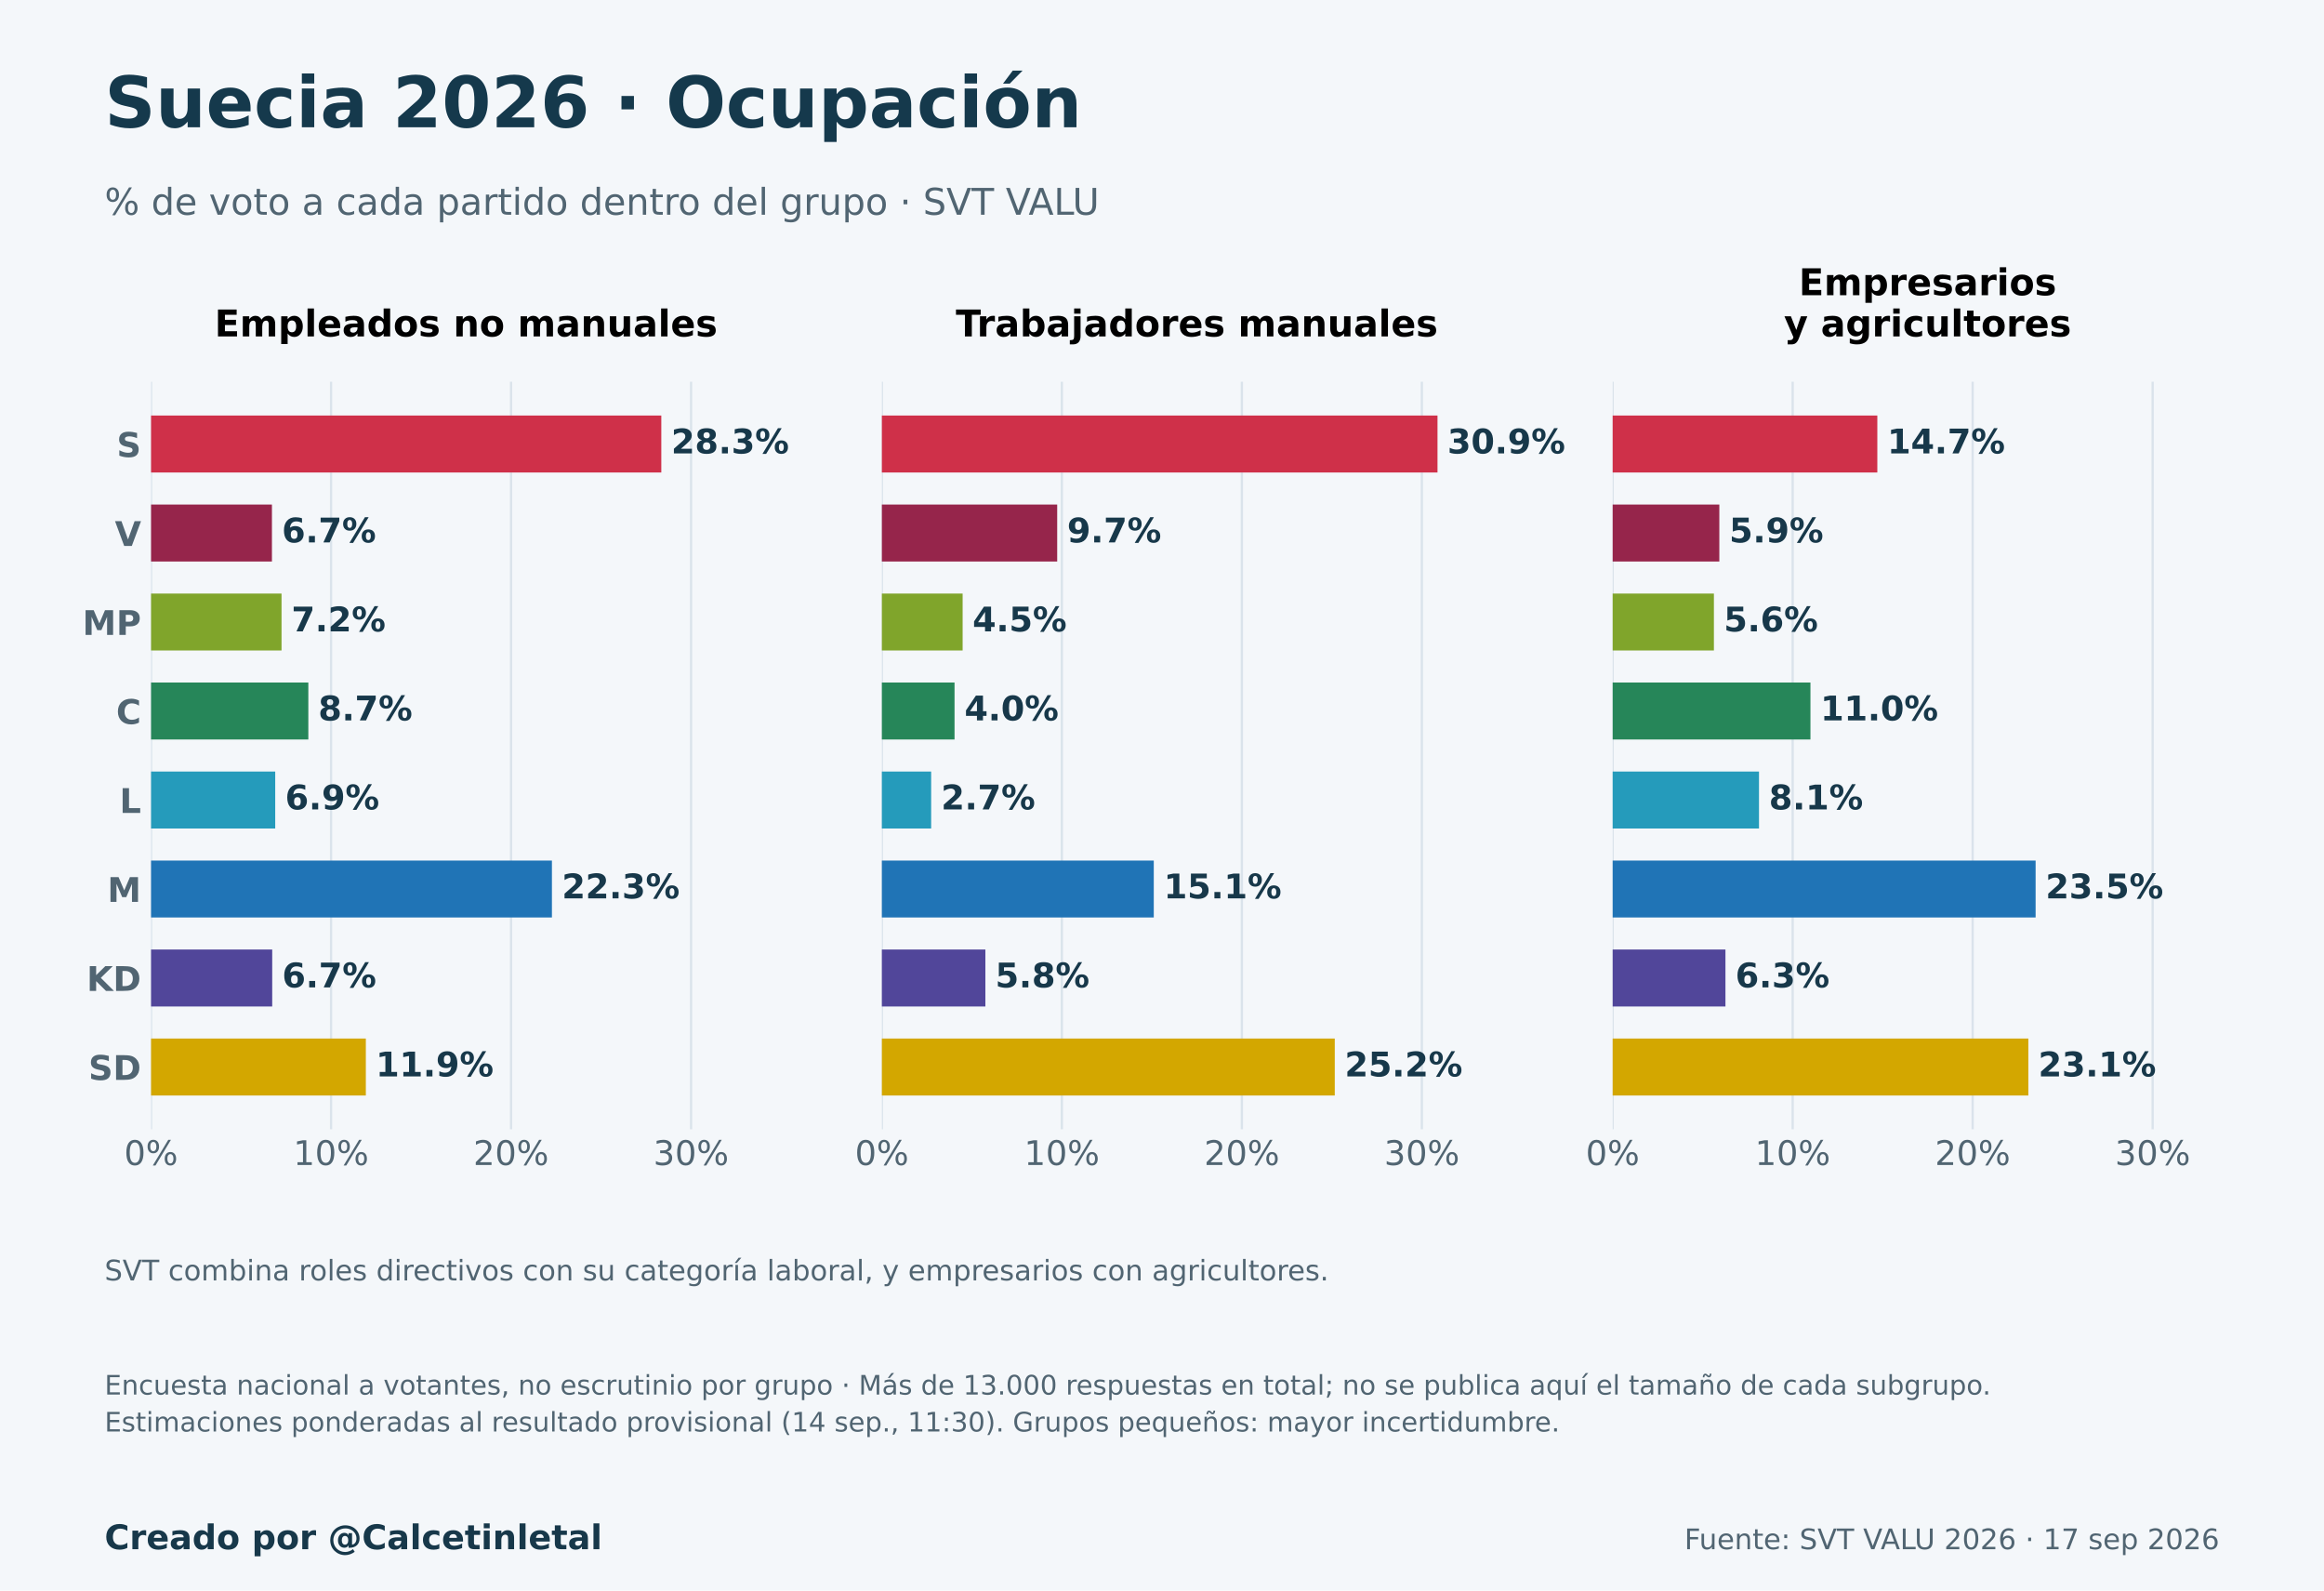
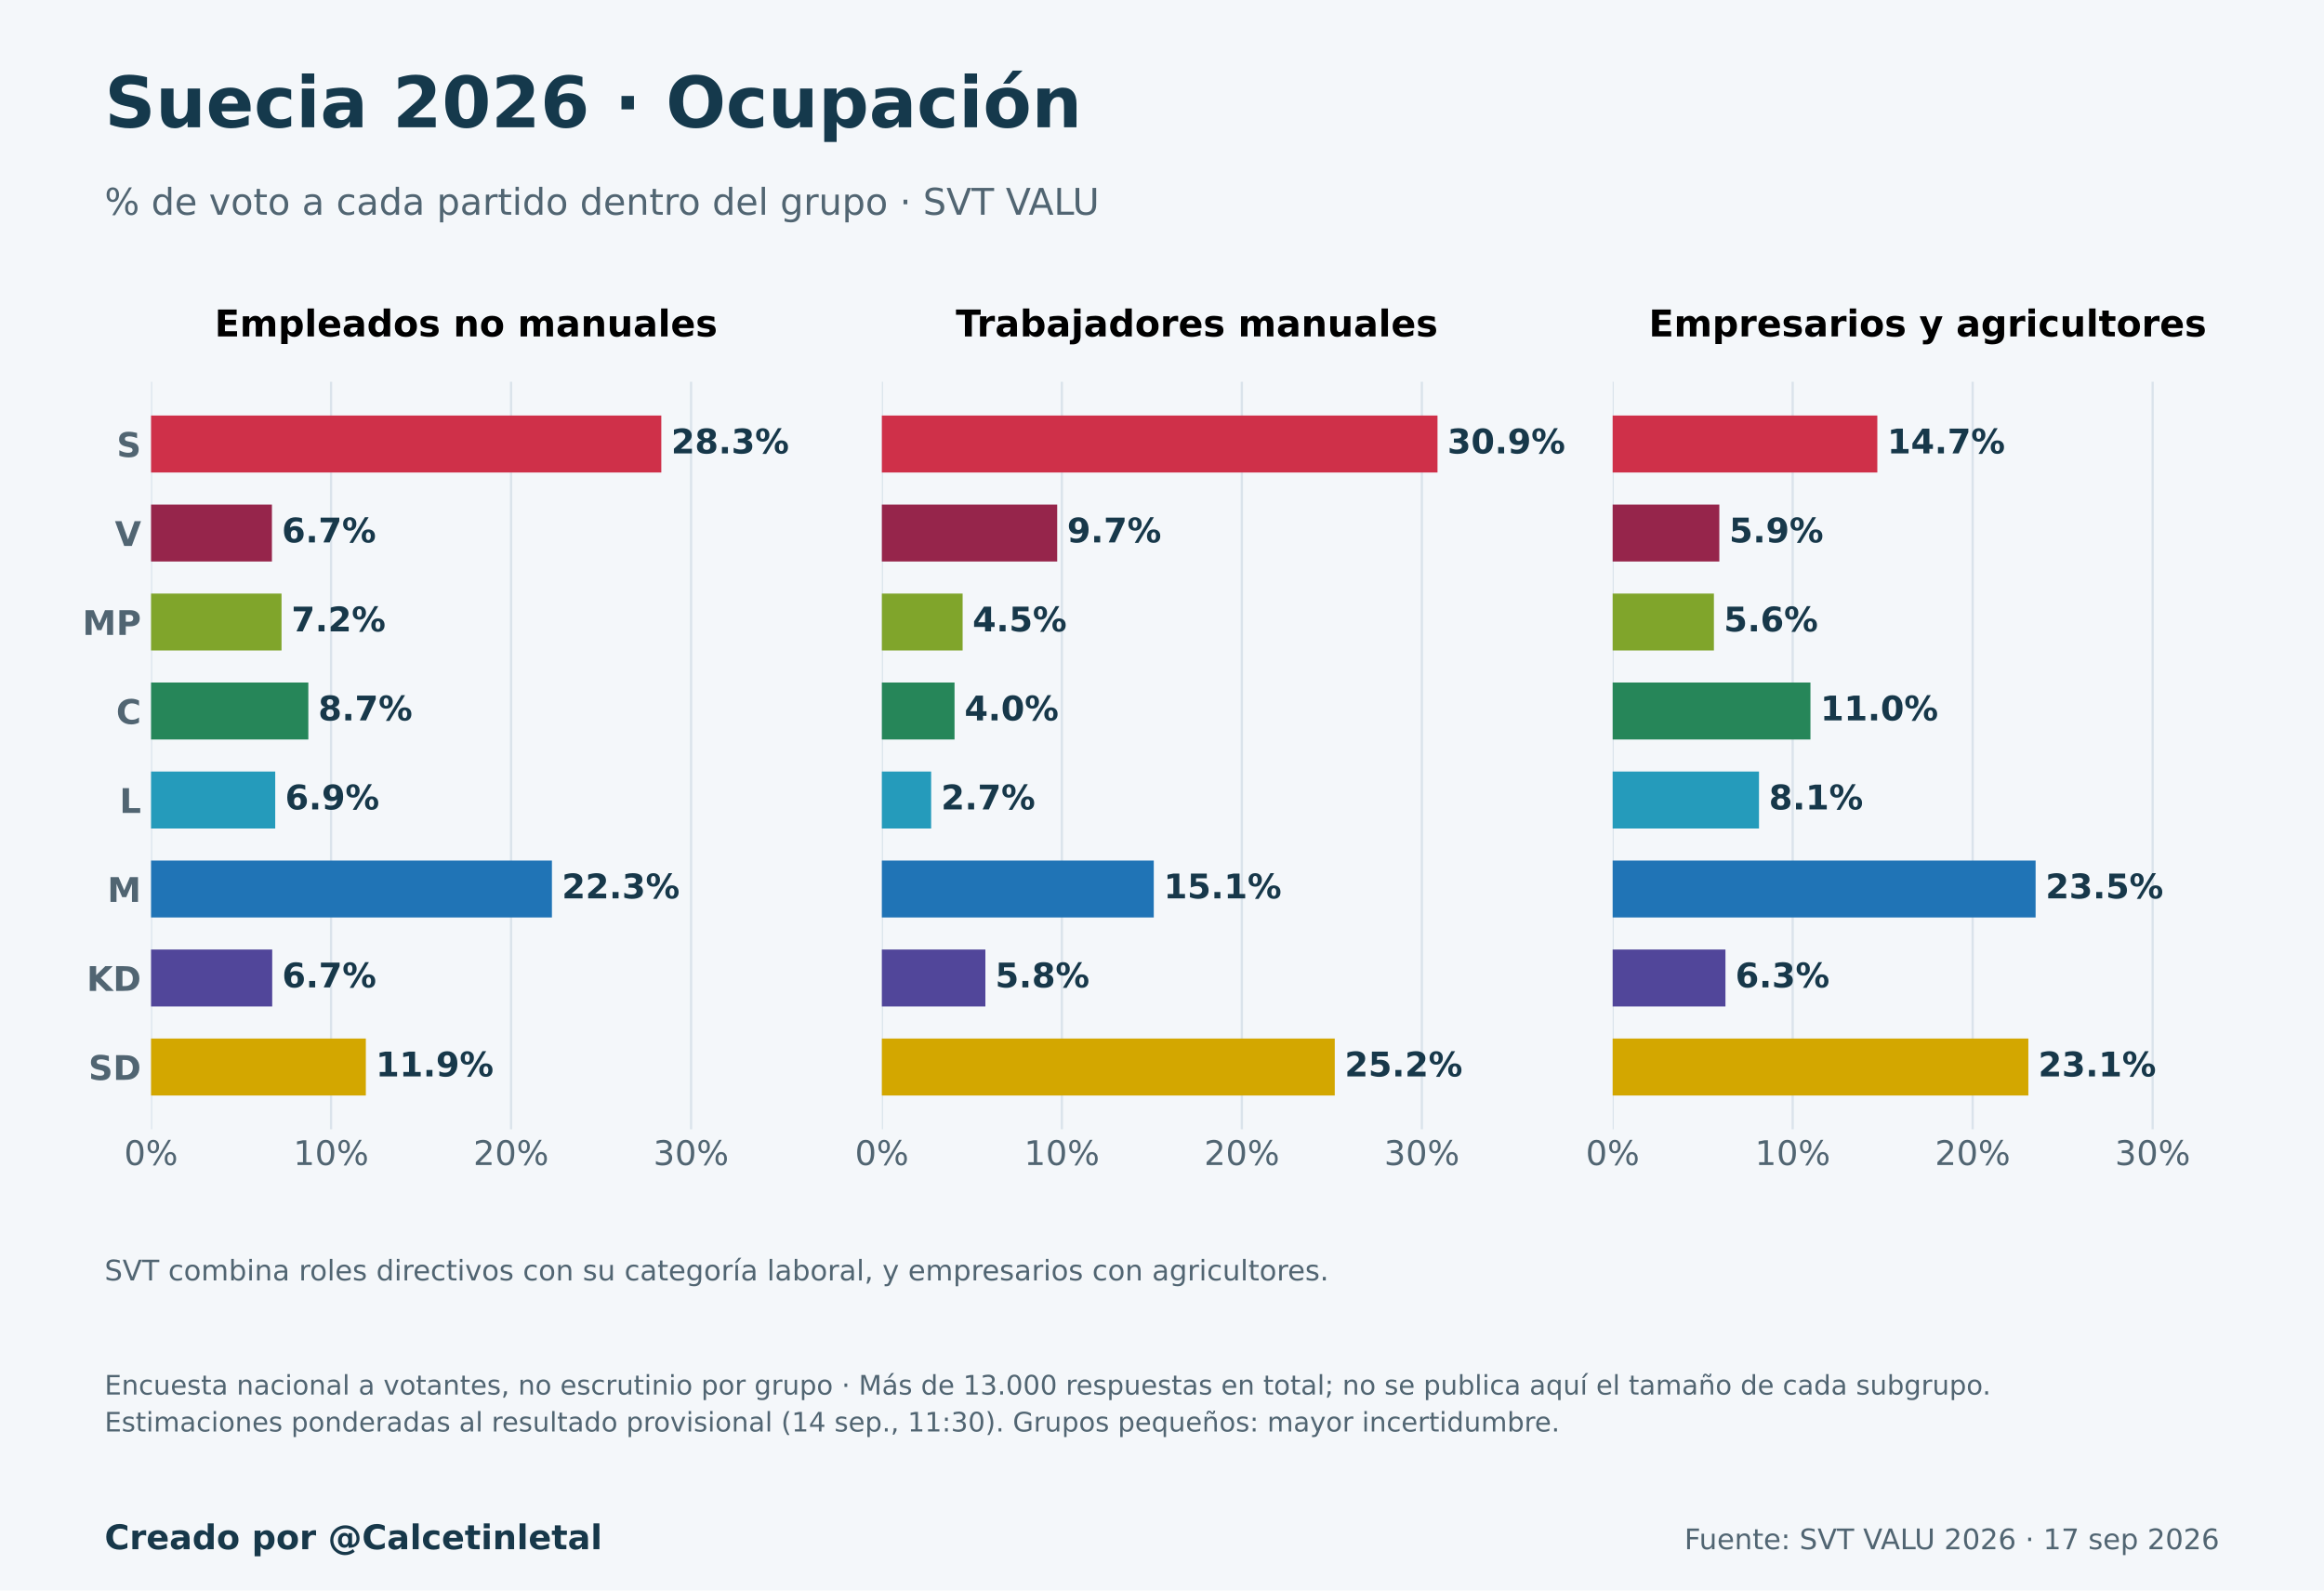
<svg xmlns="http://www.w3.org/2000/svg" xmlns:xlink="http://www.w3.org/1999/xlink" width="820.8pt" height="561.6pt" viewBox="0 0 820.8 561.6" version="1.1">
  <defs>
    <style type="text/css">*{stroke-linejoin: round; stroke-linecap: butt}</style>
  </defs>
  <g id="figure_1">
    <g id="patch_1">
      <path d="M 0 561.6 L 820.8 561.6 L 820.8 0 L 0 0 z " style="fill: #f4f7fa" />
    </g>
    <g id="axes_1">
      <g id="patch_2">
        <path d="M 53.352 398.736 L 275.858 398.736 L 275.858 134.784 L 53.352 134.784 z " style="fill: #f4f7fa" />
      </g>
      <g id="matplotlib.axis_1">
        <g id="xtick_1">
          <g id="line2d_1">
-             <path d="M 53.352 398.736 L 53.352 134.784 " clip-path="url(#pe118682b33)" style="fill: none; stroke: #dae3eb; stroke-width: 0.8; stroke-linecap: square" />
+             <path d="M 53.352 398.736 L 53.352 134.784 " clip-path="url(#pf21f8d15f7)" style="fill: none; stroke: #dae3eb; stroke-width: 0.8; stroke-linecap: square" />
          </g>
          <g id="line2d_2" />
          <g id="text_1">
            <text style="font-size: 12px; font-family: 'DejaVu Sans'; text-anchor: middle; fill: #516572" x="53.352" y="411.354" transform="rotate(-0 53.352 411.3541)">0%</text>
          </g>
        </g>
        <g id="xtick_2">
          <g id="line2d_3">
-             <path d="M 116.925 398.736 L 116.925 134.784 " clip-path="url(#pe118682b33)" style="fill: none; stroke: #dae3eb; stroke-width: 0.8; stroke-linecap: square" />
+             <path d="M 116.925 398.736 L 116.925 134.784 " clip-path="url(#pf21f8d15f7)" style="fill: none; stroke: #dae3eb; stroke-width: 0.8; stroke-linecap: square" />
          </g>
          <g id="line2d_4" />
          <g id="text_2">
            <text style="font-size: 12px; font-family: 'DejaVu Sans'; text-anchor: middle; fill: #516572" x="116.925" y="411.354" transform="rotate(-0 116.9252 411.3541)">10%</text>
          </g>
        </g>
        <g id="xtick_3">
          <g id="line2d_5">
-             <path d="M 180.498 398.736 L 180.498 134.784 " clip-path="url(#pe118682b33)" style="fill: none; stroke: #dae3eb; stroke-width: 0.8; stroke-linecap: square" />
+             <path d="M 180.498 398.736 L 180.498 134.784 " clip-path="url(#pf21f8d15f7)" style="fill: none; stroke: #dae3eb; stroke-width: 0.8; stroke-linecap: square" />
          </g>
          <g id="line2d_6" />
          <g id="text_3">
            <text style="font-size: 12px; font-family: 'DejaVu Sans'; text-anchor: middle; fill: #516572" x="180.498" y="411.354" transform="rotate(-0 180.4983 411.3541)">20%</text>
          </g>
        </g>
        <g id="xtick_4">
          <g id="line2d_7">
-             <path d="M 244.071 398.736 L 244.071 134.784 " clip-path="url(#pe118682b33)" style="fill: none; stroke: #dae3eb; stroke-width: 0.8; stroke-linecap: square" />
+             <path d="M 244.071 398.736 L 244.071 134.784 " clip-path="url(#pf21f8d15f7)" style="fill: none; stroke: #dae3eb; stroke-width: 0.8; stroke-linecap: square" />
          </g>
          <g id="line2d_8" />
          <g id="text_4">
            <text style="font-size: 12px; font-family: 'DejaVu Sans'; text-anchor: middle; fill: #516572" x="244.071" y="411.354" transform="rotate(-0 244.0714 411.3541)">30%</text>
          </g>
        </g>
      </g>
      <g id="matplotlib.axis_2">
        <g id="ytick_1">
          <g id="line2d_9" />
          <g id="text_5">
            <text style="font-weight: 700; font-size: 12px; font-family: 'DejaVu Sans'; text-anchor: end; fill: #516572" x="49.852" y="161.339" transform="rotate(-0 49.852 161.3391)">S</text>
          </g>
        </g>
        <g id="ytick_2">
          <g id="line2d_10" />
          <g id="text_6">
            <text style="font-weight: 700; font-size: 12px; font-family: 'DejaVu Sans'; text-anchor: end; fill: #516572" x="49.852" y="192.762" transform="rotate(-0 49.852 192.7619)">V</text>
          </g>
        </g>
        <g id="ytick_3">
          <g id="line2d_11" />
          <g id="text_7">
            <text style="font-weight: 700; font-size: 12px; font-family: 'DejaVu Sans'; text-anchor: end; fill: #516572" x="49.852" y="224.185" transform="rotate(-0 49.852 224.1848)">MP</text>
          </g>
        </g>
        <g id="ytick_4">
          <g id="line2d_12" />
          <g id="text_8">
            <text style="font-weight: 700; font-size: 12px; font-family: 'DejaVu Sans'; text-anchor: end; fill: #516572" x="49.852" y="255.608" transform="rotate(-0 49.852 255.6076)">C</text>
          </g>
        </g>
        <g id="ytick_5">
          <g id="line2d_13" />
          <g id="text_9">
            <text style="font-weight: 700; font-size: 12px; font-family: 'DejaVu Sans'; text-anchor: end; fill: #516572" x="49.852" y="287.03" transform="rotate(-0 49.852 287.0305)">L</text>
          </g>
        </g>
        <g id="ytick_6">
          <g id="line2d_14" />
          <g id="text_10">
            <text style="font-weight: 700; font-size: 12px; font-family: 'DejaVu Sans'; text-anchor: end; fill: #516572" x="49.852" y="318.453" transform="rotate(-0 49.852 318.4533)">M</text>
          </g>
        </g>
        <g id="ytick_7">
          <g id="line2d_15" />
          <g id="text_11">
            <text style="font-weight: 700; font-size: 12px; font-family: 'DejaVu Sans'; text-anchor: end; fill: #516572" x="49.852" y="349.876" transform="rotate(-0 49.852 349.8762)">KD</text>
          </g>
        </g>
        <g id="ytick_8">
          <g id="line2d_16" />
          <g id="text_12">
            <text style="font-weight: 700; font-size: 12px; font-family: 'DejaVu Sans'; text-anchor: end; fill: #516572" x="49.852" y="381.299" transform="rotate(-0 49.852 381.2991)">SD</text>
          </g>
        </g>
      </g>
      <g id="patch_3">
-         <path d="M 53.352 146.725 L 233.564 146.725 L 233.564 166.835 L 53.352 166.835 z " clip-path="url(#pe118682b33)" style="fill: #cf3049" />
+         <path d="M 53.352 146.725 L 233.564 146.725 L 233.564 166.835 L 53.352 166.835 z " clip-path="url(#pf21f8d15f7)" style="fill: #cf3049" />
      </g>
      <g id="patch_4">
-         <path d="M 53.352 178.148 L 96.044 178.148 L 96.044 198.258 L 53.352 198.258 z " clip-path="url(#pe118682b33)" style="fill: #96254b" />
+         <path d="M 53.352 178.148 L 96.044 178.148 L 96.044 198.258 L 53.352 198.258 z " clip-path="url(#pf21f8d15f7)" style="fill: #96254b" />
      </g>
      <g id="patch_5">
-         <path d="M 53.352 209.57 L 99.434 209.57 L 99.434 229.681 L 53.352 229.681 z " clip-path="url(#pe118682b33)" style="fill: #80a52b" />
+         <path d="M 53.352 209.57 L 99.434 209.57 L 99.434 229.681 L 53.352 229.681 z " clip-path="url(#pf21f8d15f7)" style="fill: #80a52b" />
      </g>
      <g id="patch_6">
-         <path d="M 53.352 240.993 L 108.898 240.993 L 108.898 261.104 L 53.352 261.104 z " clip-path="url(#pe118682b33)" style="fill: #268659" />
+         <path d="M 53.352 240.993 L 108.898 240.993 L 108.898 261.104 L 53.352 261.104 z " clip-path="url(#pf21f8d15f7)" style="fill: #268659" />
      </g>
      <g id="patch_7">
-         <path d="M 53.352 272.416 L 97.202 272.416 L 97.202 292.527 L 53.352 292.527 z " clip-path="url(#pe118682b33)" style="fill: #259bbb" />
+         <path d="M 53.352 272.416 L 97.202 272.416 L 97.202 292.527 L 53.352 292.527 z " clip-path="url(#pf21f8d15f7)" style="fill: #259bbb" />
      </g>
      <g id="patch_8">
-         <path d="M 53.352 303.839 L 194.933 303.839 L 194.933 323.95 L 53.352 323.95 z " clip-path="url(#pe118682b33)" style="fill: #2074b6" />
+         <path d="M 53.352 303.839 L 194.933 303.839 L 194.933 323.95 L 53.352 323.95 z " clip-path="url(#pf21f8d15f7)" style="fill: #2074b6" />
      </g>
      <g id="patch_9">
-         <path d="M 53.352 335.262 L 96.141 335.262 L 96.141 355.372 L 53.352 355.372 z " clip-path="url(#pe118682b33)" style="fill: #51469a" />
+         <path d="M 53.352 335.262 L 96.141 335.262 L 96.141 355.372 L 53.352 355.372 z " clip-path="url(#pf21f8d15f7)" style="fill: #51469a" />
      </g>
      <g id="patch_10">
-         <path d="M 53.352 366.685 L 129.208 366.685 L 129.208 386.795 L 53.352 386.795 z " clip-path="url(#pe118682b33)" style="fill: #d3a700" />
+         <path d="M 53.352 366.685 L 129.208 366.685 L 129.208 386.795 L 53.352 386.795 z " clip-path="url(#pf21f8d15f7)" style="fill: #d3a700" />
      </g>
      <g id="text_13">
        <text style="font-weight: 700; font-size: 12px; font-family: 'DejaVu Sans'; text-anchor: start; fill: #17384a" x="237.06" y="160.091" transform="rotate(-0 237.0601 160.0913)">28.3%</text>
      </g>
      <g id="text_14">
        <text style="font-weight: 700; font-size: 12px; font-family: 'DejaVu Sans'; text-anchor: start; fill: #17384a" x="99.54" y="191.514" transform="rotate(-0 99.54049 191.5141)">6.7%</text>
      </g>
      <g id="text_15">
        <text style="font-weight: 700; font-size: 12px; font-family: 'DejaVu Sans'; text-anchor: start; fill: #17384a" x="102.93" y="222.937" transform="rotate(-0 102.9303 222.937)">7.2%</text>
      </g>
      <g id="text_16">
        <text style="font-weight: 700; font-size: 12px; font-family: 'DejaVu Sans'; text-anchor: start; fill: #17384a" x="112.394" y="254.36" transform="rotate(-0 112.3943 254.3598)">8.7%</text>
      </g>
      <g id="text_17">
        <text style="font-weight: 700; font-size: 12px; font-family: 'DejaVu Sans'; text-anchor: start; fill: #17384a" x="100.699" y="285.783" transform="rotate(-0 100.6987 285.7827)">6.9%</text>
      </g>
      <g id="text_18">
        <text style="font-weight: 700; font-size: 12px; font-family: 'DejaVu Sans'; text-anchor: start; fill: #17384a" x="198.43" y="317.206" transform="rotate(-0 198.4296 317.2055)">22.3%</text>
      </g>
      <g id="text_19">
        <text style="font-weight: 700; font-size: 12px; font-family: 'DejaVu Sans'; text-anchor: start; fill: #17384a" x="99.638" y="348.628" transform="rotate(-0 99.63795 348.6284)">6.7%</text>
      </g>
      <g id="text_20">
        <text style="font-weight: 700; font-size: 12px; font-family: 'DejaVu Sans'; text-anchor: start; fill: #17384a" x="132.704" y="380.051" transform="rotate(-0 132.7041 380.0512)">11.9%</text>
      </g>
      <g id="text_21">
        <text style="font-weight: 700; font-size: 13px; font-family: 'DejaVu Sans'; text-anchor: middle" x="164.605" y="118.784" transform="rotate(-0 164.605 118.784)">Empleados no manuales</text>
      </g>
    </g>
    <g id="axes_2">
      <g id="patch_11">
        <path d="M 311.459 398.736 L 533.965 398.736 L 533.965 134.784 L 311.459 134.784 z " style="fill: #f4f7fa" />
      </g>
      <g id="matplotlib.axis_3">
        <g id="xtick_5">
          <g id="line2d_17">
-             <path d="M 311.459 398.736 L 311.459 134.784 " clip-path="url(#p1968576830)" style="fill: none; stroke: #dae3eb; stroke-width: 0.8; stroke-linecap: square" />
+             <path d="M 311.459 398.736 L 311.459 134.784 " clip-path="url(#p971790020f)" style="fill: none; stroke: #dae3eb; stroke-width: 0.8; stroke-linecap: square" />
          </g>
          <g id="line2d_18" />
          <g id="text_22">
            <text style="font-size: 12px; font-family: 'DejaVu Sans'; text-anchor: middle; fill: #516572" x="311.459" y="411.354" transform="rotate(-0 311.459 411.3541)">0%</text>
          </g>
        </g>
        <g id="xtick_6">
          <g id="line2d_19">
-             <path d="M 375.032 398.736 L 375.032 134.784 " clip-path="url(#p1968576830)" style="fill: none; stroke: #dae3eb; stroke-width: 0.8; stroke-linecap: square" />
+             <path d="M 375.032 398.736 L 375.032 134.784 " clip-path="url(#p971790020f)" style="fill: none; stroke: #dae3eb; stroke-width: 0.8; stroke-linecap: square" />
          </g>
          <g id="line2d_20" />
          <g id="text_23">
            <text style="font-size: 12px; font-family: 'DejaVu Sans'; text-anchor: middle; fill: #516572" x="375.032" y="411.354" transform="rotate(-0 375.0321 411.3541)">10%</text>
          </g>
        </g>
        <g id="xtick_7">
          <g id="line2d_21">
-             <path d="M 438.605 398.736 L 438.605 134.784 " clip-path="url(#p1968576830)" style="fill: none; stroke: #dae3eb; stroke-width: 0.8; stroke-linecap: square" />
+             <path d="M 438.605 398.736 L 438.605 134.784 " clip-path="url(#p971790020f)" style="fill: none; stroke: #dae3eb; stroke-width: 0.8; stroke-linecap: square" />
          </g>
          <g id="line2d_22" />
          <g id="text_24">
            <text style="font-size: 12px; font-family: 'DejaVu Sans'; text-anchor: middle; fill: #516572" x="438.605" y="411.354" transform="rotate(-0 438.6053 411.3541)">20%</text>
          </g>
        </g>
        <g id="xtick_8">
          <g id="line2d_23">
-             <path d="M 502.178 398.736 L 502.178 134.784 " clip-path="url(#p1968576830)" style="fill: none; stroke: #dae3eb; stroke-width: 0.8; stroke-linecap: square" />
+             <path d="M 502.178 398.736 L 502.178 134.784 " clip-path="url(#p971790020f)" style="fill: none; stroke: #dae3eb; stroke-width: 0.8; stroke-linecap: square" />
          </g>
          <g id="line2d_24" />
          <g id="text_25">
            <text style="font-size: 12px; font-family: 'DejaVu Sans'; text-anchor: middle; fill: #516572" x="502.178" y="411.354" transform="rotate(-0 502.1784 411.3541)">30%</text>
          </g>
        </g>
      </g>
      <g id="matplotlib.axis_4">
        <g id="ytick_9">
          <g id="line2d_25" />
        </g>
        <g id="ytick_10">
          <g id="line2d_26" />
        </g>
        <g id="ytick_11">
          <g id="line2d_27" />
        </g>
        <g id="ytick_12">
          <g id="line2d_28" />
        </g>
        <g id="ytick_13">
          <g id="line2d_29" />
        </g>
        <g id="ytick_14">
          <g id="line2d_30" />
        </g>
        <g id="ytick_15">
          <g id="line2d_31" />
        </g>
        <g id="ytick_16">
          <g id="line2d_32" />
        </g>
      </g>
      <g id="patch_12">
-         <path d="M 311.459 146.725 L 507.703 146.725 L 507.703 166.835 L 311.459 166.835 z " clip-path="url(#p1968576830)" style="fill: #cf3049" />
+         <path d="M 311.459 146.725 L 507.703 146.725 L 507.703 166.835 L 311.459 166.835 z " clip-path="url(#p971790020f)" style="fill: #cf3049" />
      </g>
      <g id="patch_13">
-         <path d="M 311.459 178.148 L 373.384 178.148 L 373.384 198.258 L 311.459 198.258 z " clip-path="url(#p1968576830)" style="fill: #96254b" />
+         <path d="M 311.459 178.148 L 373.384 178.148 L 373.384 198.258 L 311.459 198.258 z " clip-path="url(#p971790020f)" style="fill: #96254b" />
      </g>
      <g id="patch_14">
-         <path d="M 311.459 209.57 L 339.986 209.57 L 339.986 229.681 L 311.459 229.681 z " clip-path="url(#p1968576830)" style="fill: #80a52b" />
+         <path d="M 311.459 209.57 L 339.986 209.57 L 339.986 229.681 L 311.459 229.681 z " clip-path="url(#p971790020f)" style="fill: #80a52b" />
      </g>
      <g id="patch_15">
-         <path d="M 311.459 240.993 L 337.128 240.993 L 337.128 261.104 L 311.459 261.104 z " clip-path="url(#p1968576830)" style="fill: #268659" />
+         <path d="M 311.459 240.993 L 337.128 240.993 L 337.128 261.104 L 311.459 261.104 z " clip-path="url(#p971790020f)" style="fill: #268659" />
      </g>
      <g id="patch_16">
-         <path d="M 311.459 272.416 L 328.867 272.416 L 328.867 292.527 L 311.459 292.527 z " clip-path="url(#p1968576830)" style="fill: #259bbb" />
+         <path d="M 311.459 272.416 L 328.867 272.416 L 328.867 292.527 L 311.459 292.527 z " clip-path="url(#p971790020f)" style="fill: #259bbb" />
      </g>
      <g id="patch_17">
-         <path d="M 311.459 303.839 L 407.494 303.839 L 407.494 323.95 L 311.459 323.95 z " clip-path="url(#p1968576830)" style="fill: #2074b6" />
+         <path d="M 311.459 303.839 L 407.494 303.839 L 407.494 323.95 L 311.459 323.95 z " clip-path="url(#p971790020f)" style="fill: #2074b6" />
      </g>
      <g id="patch_18">
-         <path d="M 311.459 335.262 L 348.02 335.262 L 348.02 355.372 L 311.459 355.372 z " clip-path="url(#p1968576830)" style="fill: #51469a" />
+         <path d="M 311.459 335.262 L 348.02 335.262 L 348.02 355.372 L 311.459 355.372 z " clip-path="url(#p971790020f)" style="fill: #51469a" />
      </g>
      <g id="patch_19">
-         <path d="M 311.459 366.685 L 471.419 366.685 L 471.419 386.795 L 311.459 386.795 z " clip-path="url(#p1968576830)" style="fill: #d3a700" />
+         <path d="M 311.459 366.685 L 471.419 366.685 L 471.419 386.795 L 311.459 386.795 z " clip-path="url(#p971790020f)" style="fill: #d3a700" />
      </g>
      <g id="text_26">
        <text style="font-weight: 700; font-size: 12px; font-family: 'DejaVu Sans'; text-anchor: start; fill: #17384a" x="511.2" y="160.091" transform="rotate(-0 511.1999 160.0913)">30.9%</text>
      </g>
      <g id="text_27">
        <text style="font-weight: 700; font-size: 12px; font-family: 'DejaVu Sans'; text-anchor: start; fill: #17384a" x="376.881" y="191.514" transform="rotate(-0 376.8808 191.5141)">9.7%</text>
      </g>
      <g id="text_28">
        <text style="font-weight: 700; font-size: 12px; font-family: 'DejaVu Sans'; text-anchor: start; fill: #17384a" x="343.482" y="222.937" transform="rotate(-0 343.4821 222.937)">4.5%</text>
      </g>
      <g id="text_29">
        <text style="font-weight: 700; font-size: 12px; font-family: 'DejaVu Sans'; text-anchor: start; fill: #17384a" x="340.625" y="254.36" transform="rotate(-0 340.625 254.3598)">4.0%</text>
      </g>
      <g id="text_30">
        <text style="font-weight: 700; font-size: 12px; font-family: 'DejaVu Sans'; text-anchor: start; fill: #17384a" x="332.363" y="285.783" transform="rotate(-0 332.3633 285.7827)">2.7%</text>
      </g>
      <g id="text_31">
        <text style="font-weight: 700; font-size: 12px; font-family: 'DejaVu Sans'; text-anchor: start; fill: #17384a" x="410.991" y="317.206" transform="rotate(-0 410.9909 317.2055)">15.1%</text>
      </g>
      <g id="text_32">
        <text style="font-weight: 700; font-size: 12px; font-family: 'DejaVu Sans'; text-anchor: start; fill: #17384a" x="351.517" y="348.628" transform="rotate(-0 351.5166 348.6284)">5.8%</text>
      </g>
      <g id="text_33">
        <text style="font-weight: 700; font-size: 12px; font-family: 'DejaVu Sans'; text-anchor: start; fill: #17384a" x="474.915" y="380.051" transform="rotate(-0 474.9152 380.0512)">25.2%</text>
      </g>
      <g id="text_34">
        <text style="font-weight: 700; font-size: 13px; font-family: 'DejaVu Sans'; text-anchor: middle" x="422.712" y="118.784" transform="rotate(-0 422.712 118.784)">Trabajadores manuales</text>
      </g>
    </g>
    <g id="axes_3">
      <g id="patch_20">
        <path d="M 569.566 398.736 L 792.072 398.736 L 792.072 134.784 L 569.566 134.784 z " style="fill: #f4f7fa" />
      </g>
      <g id="matplotlib.axis_5">
        <g id="xtick_9">
          <g id="line2d_33">
-             <path d="M 569.566 398.736 L 569.566 134.784 " clip-path="url(#p9ebedb39f2)" style="fill: none; stroke: #dae3eb; stroke-width: 0.8; stroke-linecap: square" />
+             <path d="M 569.566 398.736 L 569.566 134.784 " clip-path="url(#p89c60264b5)" style="fill: none; stroke: #dae3eb; stroke-width: 0.8; stroke-linecap: square" />
          </g>
          <g id="line2d_34" />
          <g id="text_35">
            <text style="font-size: 12px; font-family: 'DejaVu Sans'; text-anchor: middle; fill: #516572" x="569.566" y="411.354" transform="rotate(-0 569.566 411.3541)">0%</text>
          </g>
        </g>
        <g id="xtick_10">
          <g id="line2d_35">
-             <path d="M 633.139 398.736 L 633.139 134.784 " clip-path="url(#p9ebedb39f2)" style="fill: none; stroke: #dae3eb; stroke-width: 0.8; stroke-linecap: square" />
+             <path d="M 633.139 398.736 L 633.139 134.784 " clip-path="url(#p89c60264b5)" style="fill: none; stroke: #dae3eb; stroke-width: 0.8; stroke-linecap: square" />
          </g>
          <g id="line2d_36" />
          <g id="text_36">
            <text style="font-size: 12px; font-family: 'DejaVu Sans'; text-anchor: middle; fill: #516572" x="633.139" y="411.354" transform="rotate(-0 633.1391 411.3541)">10%</text>
          </g>
        </g>
        <g id="xtick_11">
          <g id="line2d_37">
-             <path d="M 696.712 398.736 L 696.712 134.784 " clip-path="url(#p9ebedb39f2)" style="fill: none; stroke: #dae3eb; stroke-width: 0.8; stroke-linecap: square" />
+             <path d="M 696.712 398.736 L 696.712 134.784 " clip-path="url(#p89c60264b5)" style="fill: none; stroke: #dae3eb; stroke-width: 0.8; stroke-linecap: square" />
          </g>
          <g id="line2d_38" />
          <g id="text_37">
            <text style="font-size: 12px; font-family: 'DejaVu Sans'; text-anchor: middle; fill: #516572" x="696.712" y="411.354" transform="rotate(-0 696.7123 411.3541)">20%</text>
          </g>
        </g>
        <g id="xtick_12">
          <g id="line2d_39">
-             <path d="M 760.285 398.736 L 760.285 134.784 " clip-path="url(#p9ebedb39f2)" style="fill: none; stroke: #dae3eb; stroke-width: 0.8; stroke-linecap: square" />
+             <path d="M 760.285 398.736 L 760.285 134.784 " clip-path="url(#p89c60264b5)" style="fill: none; stroke: #dae3eb; stroke-width: 0.8; stroke-linecap: square" />
          </g>
          <g id="line2d_40" />
          <g id="text_38">
            <text style="font-size: 12px; font-family: 'DejaVu Sans'; text-anchor: middle; fill: #516572" x="760.285" y="411.354" transform="rotate(-0 760.2854 411.3541)">30%</text>
          </g>
        </g>
      </g>
      <g id="matplotlib.axis_6">
        <g id="ytick_17">
          <g id="line2d_41" />
        </g>
        <g id="ytick_18">
          <g id="line2d_42" />
        </g>
        <g id="ytick_19">
          <g id="line2d_43" />
        </g>
        <g id="ytick_20">
          <g id="line2d_44" />
        </g>
        <g id="ytick_21">
          <g id="line2d_45" />
        </g>
        <g id="ytick_22">
          <g id="line2d_46" />
        </g>
        <g id="ytick_23">
          <g id="line2d_47" />
        </g>
        <g id="ytick_24">
          <g id="line2d_48" />
        </g>
      </g>
      <g id="patch_21">
-         <path d="M 569.566 146.725 L 663.041 146.725 L 663.041 166.835 L 569.566 166.835 z " clip-path="url(#p9ebedb39f2)" style="fill: #cf3049" />
+         <path d="M 569.566 146.725 L 663.041 146.725 L 663.041 166.835 L 569.566 166.835 z " clip-path="url(#p89c60264b5)" style="fill: #cf3049" />
      </g>
      <g id="patch_22">
-         <path d="M 569.566 178.148 L 607.242 178.148 L 607.242 198.258 L 569.566 198.258 z " clip-path="url(#p9ebedb39f2)" style="fill: #96254b" />
+         <path d="M 569.566 178.148 L 607.242 178.148 L 607.242 198.258 L 569.566 198.258 z " clip-path="url(#p89c60264b5)" style="fill: #96254b" />
      </g>
      <g id="patch_23">
-         <path d="M 569.566 209.57 L 605.327 209.57 L 605.327 229.681 L 569.566 229.681 z " clip-path="url(#p9ebedb39f2)" style="fill: #80a52b" />
+         <path d="M 569.566 209.57 L 605.327 209.57 L 605.327 229.681 L 569.566 229.681 z " clip-path="url(#p89c60264b5)" style="fill: #80a52b" />
      </g>
      <g id="patch_24">
-         <path d="M 569.566 240.993 L 639.421 240.993 L 639.421 261.104 L 569.566 261.104 z " clip-path="url(#p9ebedb39f2)" style="fill: #268659" />
+         <path d="M 569.566 240.993 L 639.421 240.993 L 639.421 261.104 L 569.566 261.104 z " clip-path="url(#p89c60264b5)" style="fill: #268659" />
      </g>
      <g id="patch_25">
-         <path d="M 569.566 272.416 L 621.25 272.416 L 621.25 292.527 L 569.566 292.527 z " clip-path="url(#p9ebedb39f2)" style="fill: #259bbb" />
+         <path d="M 569.566 272.416 L 621.25 272.416 L 621.25 292.527 L 569.566 292.527 z " clip-path="url(#p89c60264b5)" style="fill: #259bbb" />
      </g>
      <g id="patch_26">
-         <path d="M 569.566 303.839 L 718.947 303.839 L 718.947 323.95 L 569.566 323.95 z " clip-path="url(#p9ebedb39f2)" style="fill: #2074b6" />
+         <path d="M 569.566 303.839 L 718.947 303.839 L 718.947 323.95 L 569.566 323.95 z " clip-path="url(#p89c60264b5)" style="fill: #2074b6" />
      </g>
      <g id="patch_27">
-         <path d="M 569.566 335.262 L 609.401 335.262 L 609.401 355.372 L 569.566 355.372 z " clip-path="url(#p9ebedb39f2)" style="fill: #51469a" />
+         <path d="M 569.566 335.262 L 609.401 335.262 L 609.401 355.372 L 569.566 355.372 z " clip-path="url(#p89c60264b5)" style="fill: #51469a" />
      </g>
      <g id="patch_28">
-         <path d="M 569.566 366.685 L 716.383 366.685 L 716.383 386.795 L 569.566 386.795 z " clip-path="url(#p9ebedb39f2)" style="fill: #d3a700" />
+         <path d="M 569.566 366.685 L 716.383 366.685 L 716.383 386.795 L 569.566 386.795 z " clip-path="url(#p89c60264b5)" style="fill: #d3a700" />
      </g>
      <g id="text_39">
        <text style="font-weight: 700; font-size: 12px; font-family: 'DejaVu Sans'; text-anchor: start; fill: #17384a" x="666.537" y="160.091" transform="rotate(-0 666.5374 160.0913)">14.7%</text>
      </g>
      <g id="text_40">
        <text style="font-weight: 700; font-size: 12px; font-family: 'DejaVu Sans'; text-anchor: start; fill: #17384a" x="610.738" y="191.514" transform="rotate(-0 610.7381 191.5141)">5.9%</text>
      </g>
      <g id="text_41">
        <text style="font-weight: 700; font-size: 12px; font-family: 'DejaVu Sans'; text-anchor: start; fill: #17384a" x="608.823" y="222.937" transform="rotate(-0 608.8233 222.937)">5.6%</text>
      </g>
      <g id="text_42">
        <text style="font-weight: 700; font-size: 12px; font-family: 'DejaVu Sans'; text-anchor: start; fill: #17384a" x="642.918" y="254.36" transform="rotate(-0 642.9177 254.3598)">11.0%</text>
      </g>
      <g id="text_43">
        <text style="font-weight: 700; font-size: 12px; font-family: 'DejaVu Sans'; text-anchor: start; fill: #17384a" x="624.747" y="285.783" transform="rotate(-0 624.7469 285.7827)">8.1%</text>
      </g>
      <g id="text_44">
        <text style="font-weight: 700; font-size: 12px; font-family: 'DejaVu Sans'; text-anchor: start; fill: #17384a" x="722.443" y="317.206" transform="rotate(-0 722.4433 317.2055)">23.5%</text>
      </g>
      <g id="text_45">
        <text style="font-weight: 700; font-size: 12px; font-family: 'DejaVu Sans'; text-anchor: start; fill: #17384a" x="612.898" y="348.628" transform="rotate(-0 612.8978 348.6284)">6.3%</text>
      </g>
      <g id="text_46">
        <text style="font-weight: 700; font-size: 12px; font-family: 'DejaVu Sans'; text-anchor: start; fill: #17384a" x="719.879" y="380.051" transform="rotate(-0 719.8793 380.0512)">23.1%</text>
      </g>
      <g id="text_47">
-         <text style="font-weight: 700; font-size: 13px; font-family: 'DejaVu Sans'" transform="translate(635.3159 104.2268)">Empresarios</text>
-         <text style="font-weight: 700; font-size: 13px; font-family: 'DejaVu Sans'" transform="translate(630.0824 118.784)">y agricultores</text>
+         <text style="font-weight: 700; font-size: 13px; font-family: 'DejaVu Sans'; text-anchor: middle" x="680.819" y="118.784" transform="rotate(-0 680.819 118.784)">Empresarios y agricultores</text>
      </g>
    </g>
    <g id="text_48">
      <text style="font-weight: 700; font-size: 25px; font-family: 'DejaVu Sans'; text-anchor: start; fill: #15394c" x="36.936" y="44.928" transform="rotate(-0 36.936 44.928)">Suecia 2026 · Ocupación</text>
    </g>
    <g id="text_49">
      <text style="font-size: 13px; font-family: 'DejaVu Sans'; text-anchor: start; fill: #516572" x="36.936" y="75.816" transform="rotate(-0 36.936 75.816)">% de voto a cada partido dentro del grupo · SVT VALU</text>
    </g>
    <g id="text_50">
      <text style="font-size: 10px; font-family: 'DejaVu Sans'; text-anchor: start; fill: #516572" x="36.936" y="452.088" transform="rotate(-0 36.936 452.088)">SVT combina roles directivos con su categoría laboral, y empresarios con agricultores.</text>
    </g>
    <g id="text_51">
      <text style="font-size: 9.5px; font-family: 'DejaVu Sans'; fill: #516572" transform="translate(36.936 492.3938)">Encuesta nacional a votantes, no escrutinio por grupo · Más de 13.000 respuestas en total; no se publica aquí el tamaño de cada subgrupo.</text>
      <text style="font-size: 9.5px; font-family: 'DejaVu Sans'; fill: #516572" transform="translate(36.936 505.44)">Estimaciones ponderadas al resultado provisional (14 sep., 11:30). Grupos pequeños: mayor incertidumbre.</text>
    </g>
    <g id="text_52">
      <a xlink:href="https://x.com/Calcetinletal">
        <text style="font-weight: 700; font-size: 12px; font-family: 'DejaVu Sans'; text-anchor: start; fill: #17384a" x="36.936" y="546.998" transform="rotate(-0 36.936 546.9984)">Creado por @Calcetinletal</text>
      </a>
    </g>
    <g id="text_53">
      <a xlink:href="https://www.svt.se/nyheter/sa-rostade-olika-valjargrupper-gr3b30">
        <text style="font-size: 10px; font-family: 'DejaVu Sans'; text-anchor: end; fill: #516572" x="783.864" y="546.998" transform="rotate(-0 783.864 546.9984)">Fuente: SVT VALU 2026 · 17 sep 2026</text>
      </a>
    </g>
  </g>
  <defs>
-     <clipPath id="pe118682b33">
+     <clipPath id="pf21f8d15f7">
      <rect x="53.352" y="134.784" width="222.506" height="263.952" />
    </clipPath>
-     <clipPath id="p1968576830">
+     <clipPath id="p971790020f">
      <rect x="311.459" y="134.784" width="222.506" height="263.952" />
    </clipPath>
-     <clipPath id="p9ebedb39f2">
+     <clipPath id="p89c60264b5">
      <rect x="569.566" y="134.784" width="222.506" height="263.952" />
    </clipPath>
  </defs>
</svg>
